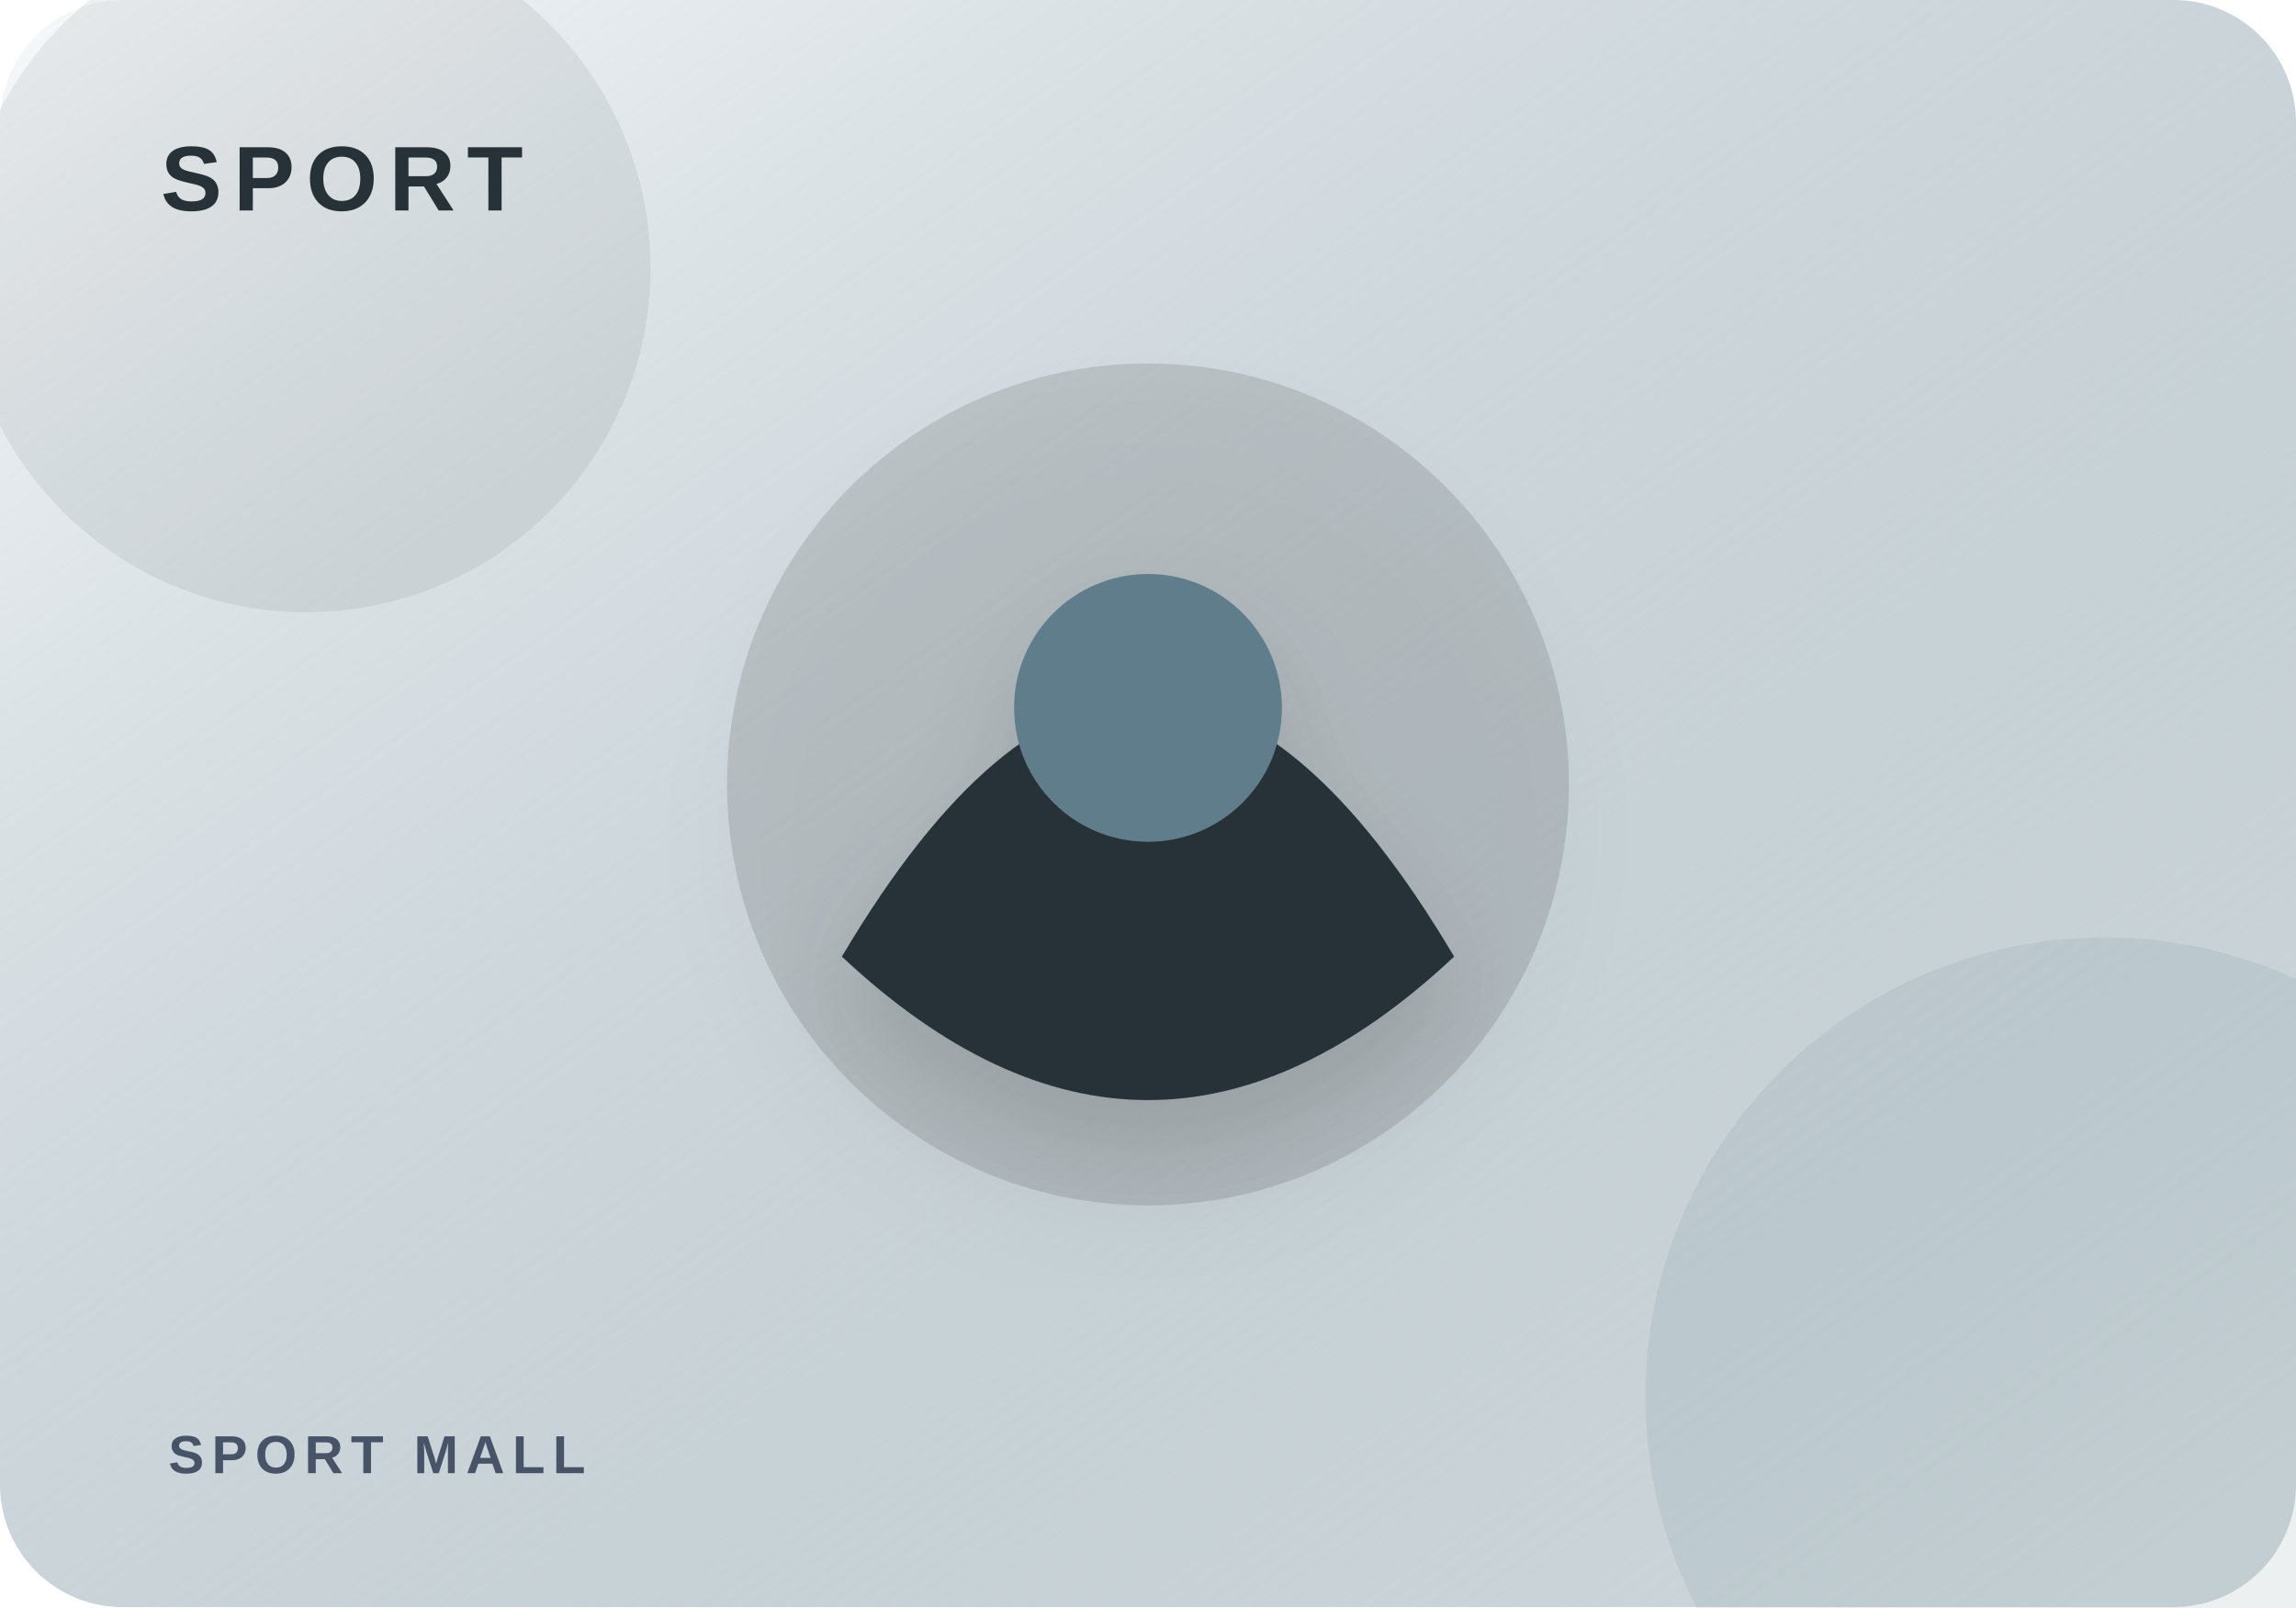
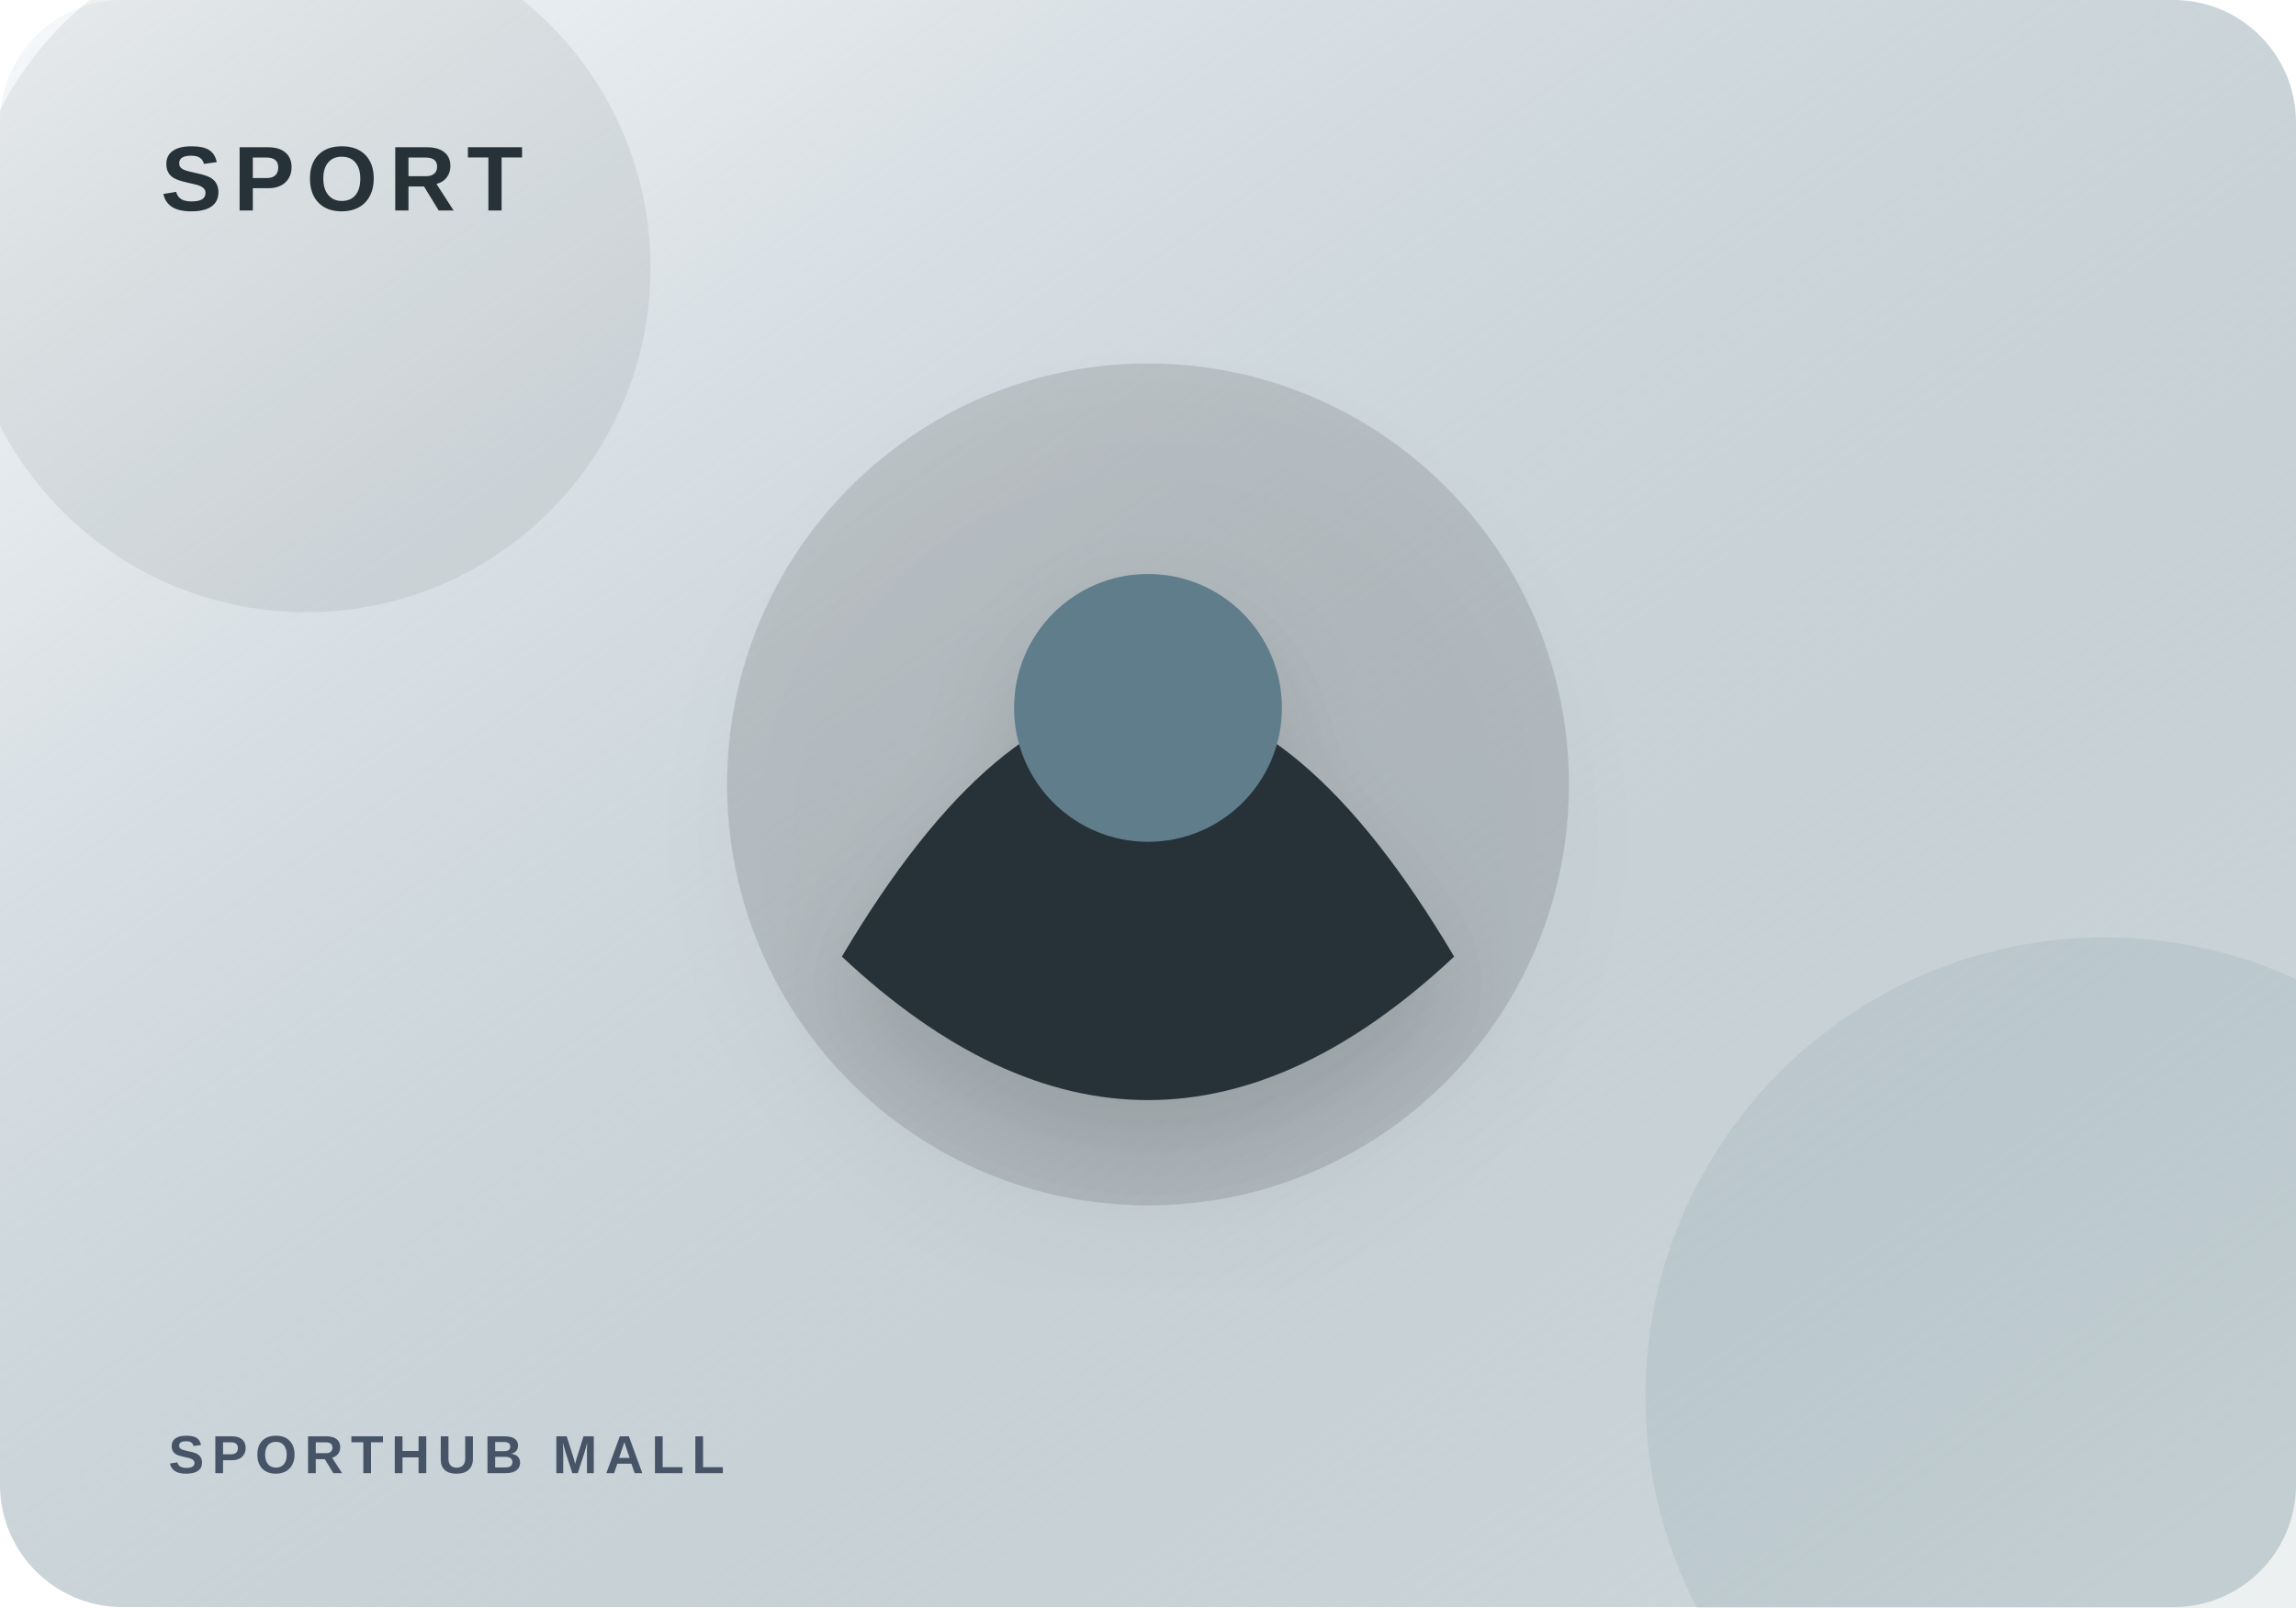
<svg xmlns="http://www.w3.org/2000/svg" viewBox="0 0 600 420" role="img" aria-label="SPORT">
  <defs>
    <linearGradient id="bg" x1="0" y1="0" x2="1" y2="1">
      <stop stop-color="#f8fafc" />
      <stop offset="1" stop-color="#607d8b" stop-opacity=".28" />
    </linearGradient>
    <filter id="shadow">
      <feDropShadow dx="0" dy="12" stdDeviation="12" flood-opacity=".16" />
    </filter>
  </defs>
  <rect width="600" height="420" rx="32" fill="url(#bg)" />
  <circle cx="80" cy="70" r="90" fill="#263238" opacity=".08" />
  <circle cx="550" cy="365" r="120" fill="#607d8b" opacity=".12" />
  <g filter="url(#shadow)">
    <circle cx="300" cy="205" r="110" fill="#263238" opacity=".15" />
    <path d="M220 250Q300 115 380 250Q300 325 220 250Z" fill="#263238" />
    <circle cx="300" cy="185" r="35" fill="#607d8b" />
  </g>
  <text x="42" y="55" font-family="Arial, sans-serif" font-size="24" font-weight="800" fill="#263238" letter-spacing="3">SPORT</text>
-   <text x="44" y="385" font-family="Arial, sans-serif" font-size="14" font-weight="700" fill="#475467" letter-spacing="2">SPORT MALL</text>
+   <text x="44" y="385" font-family="Arial, sans-serif" font-size="14" font-weight="700" fill="#475467" letter-spacing="2">SPORTHUB MALL</text>
</svg>
